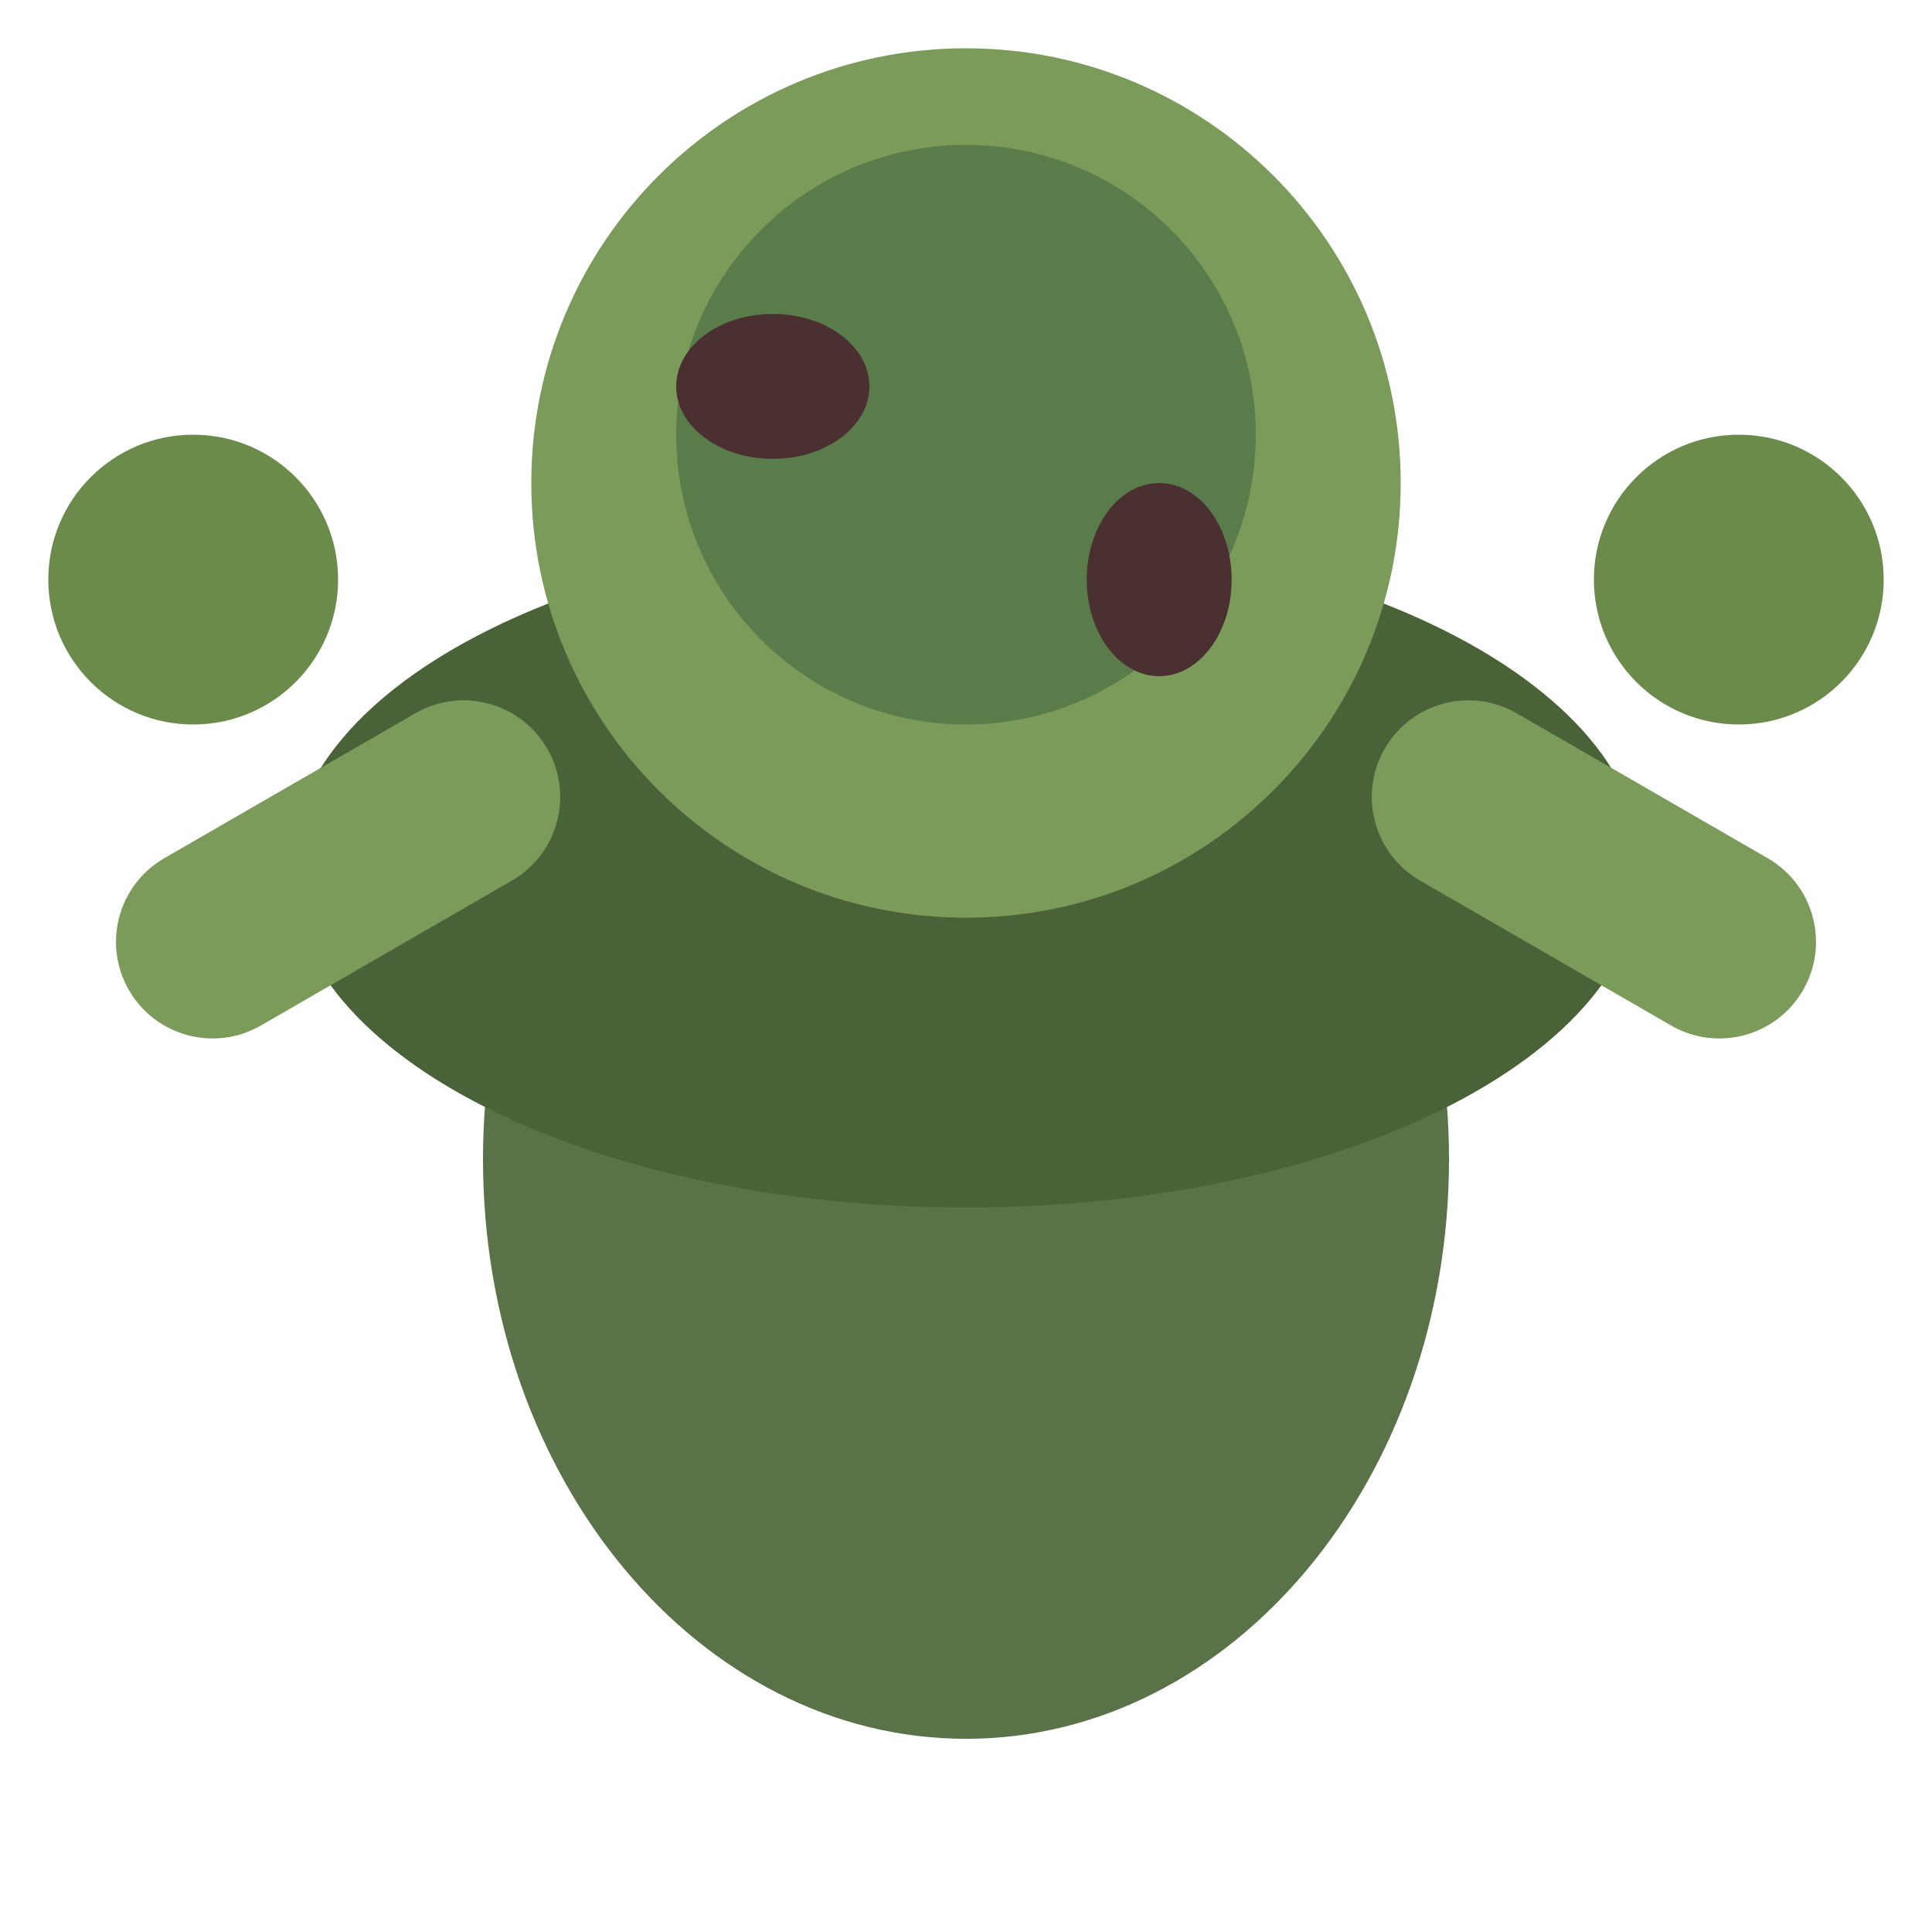
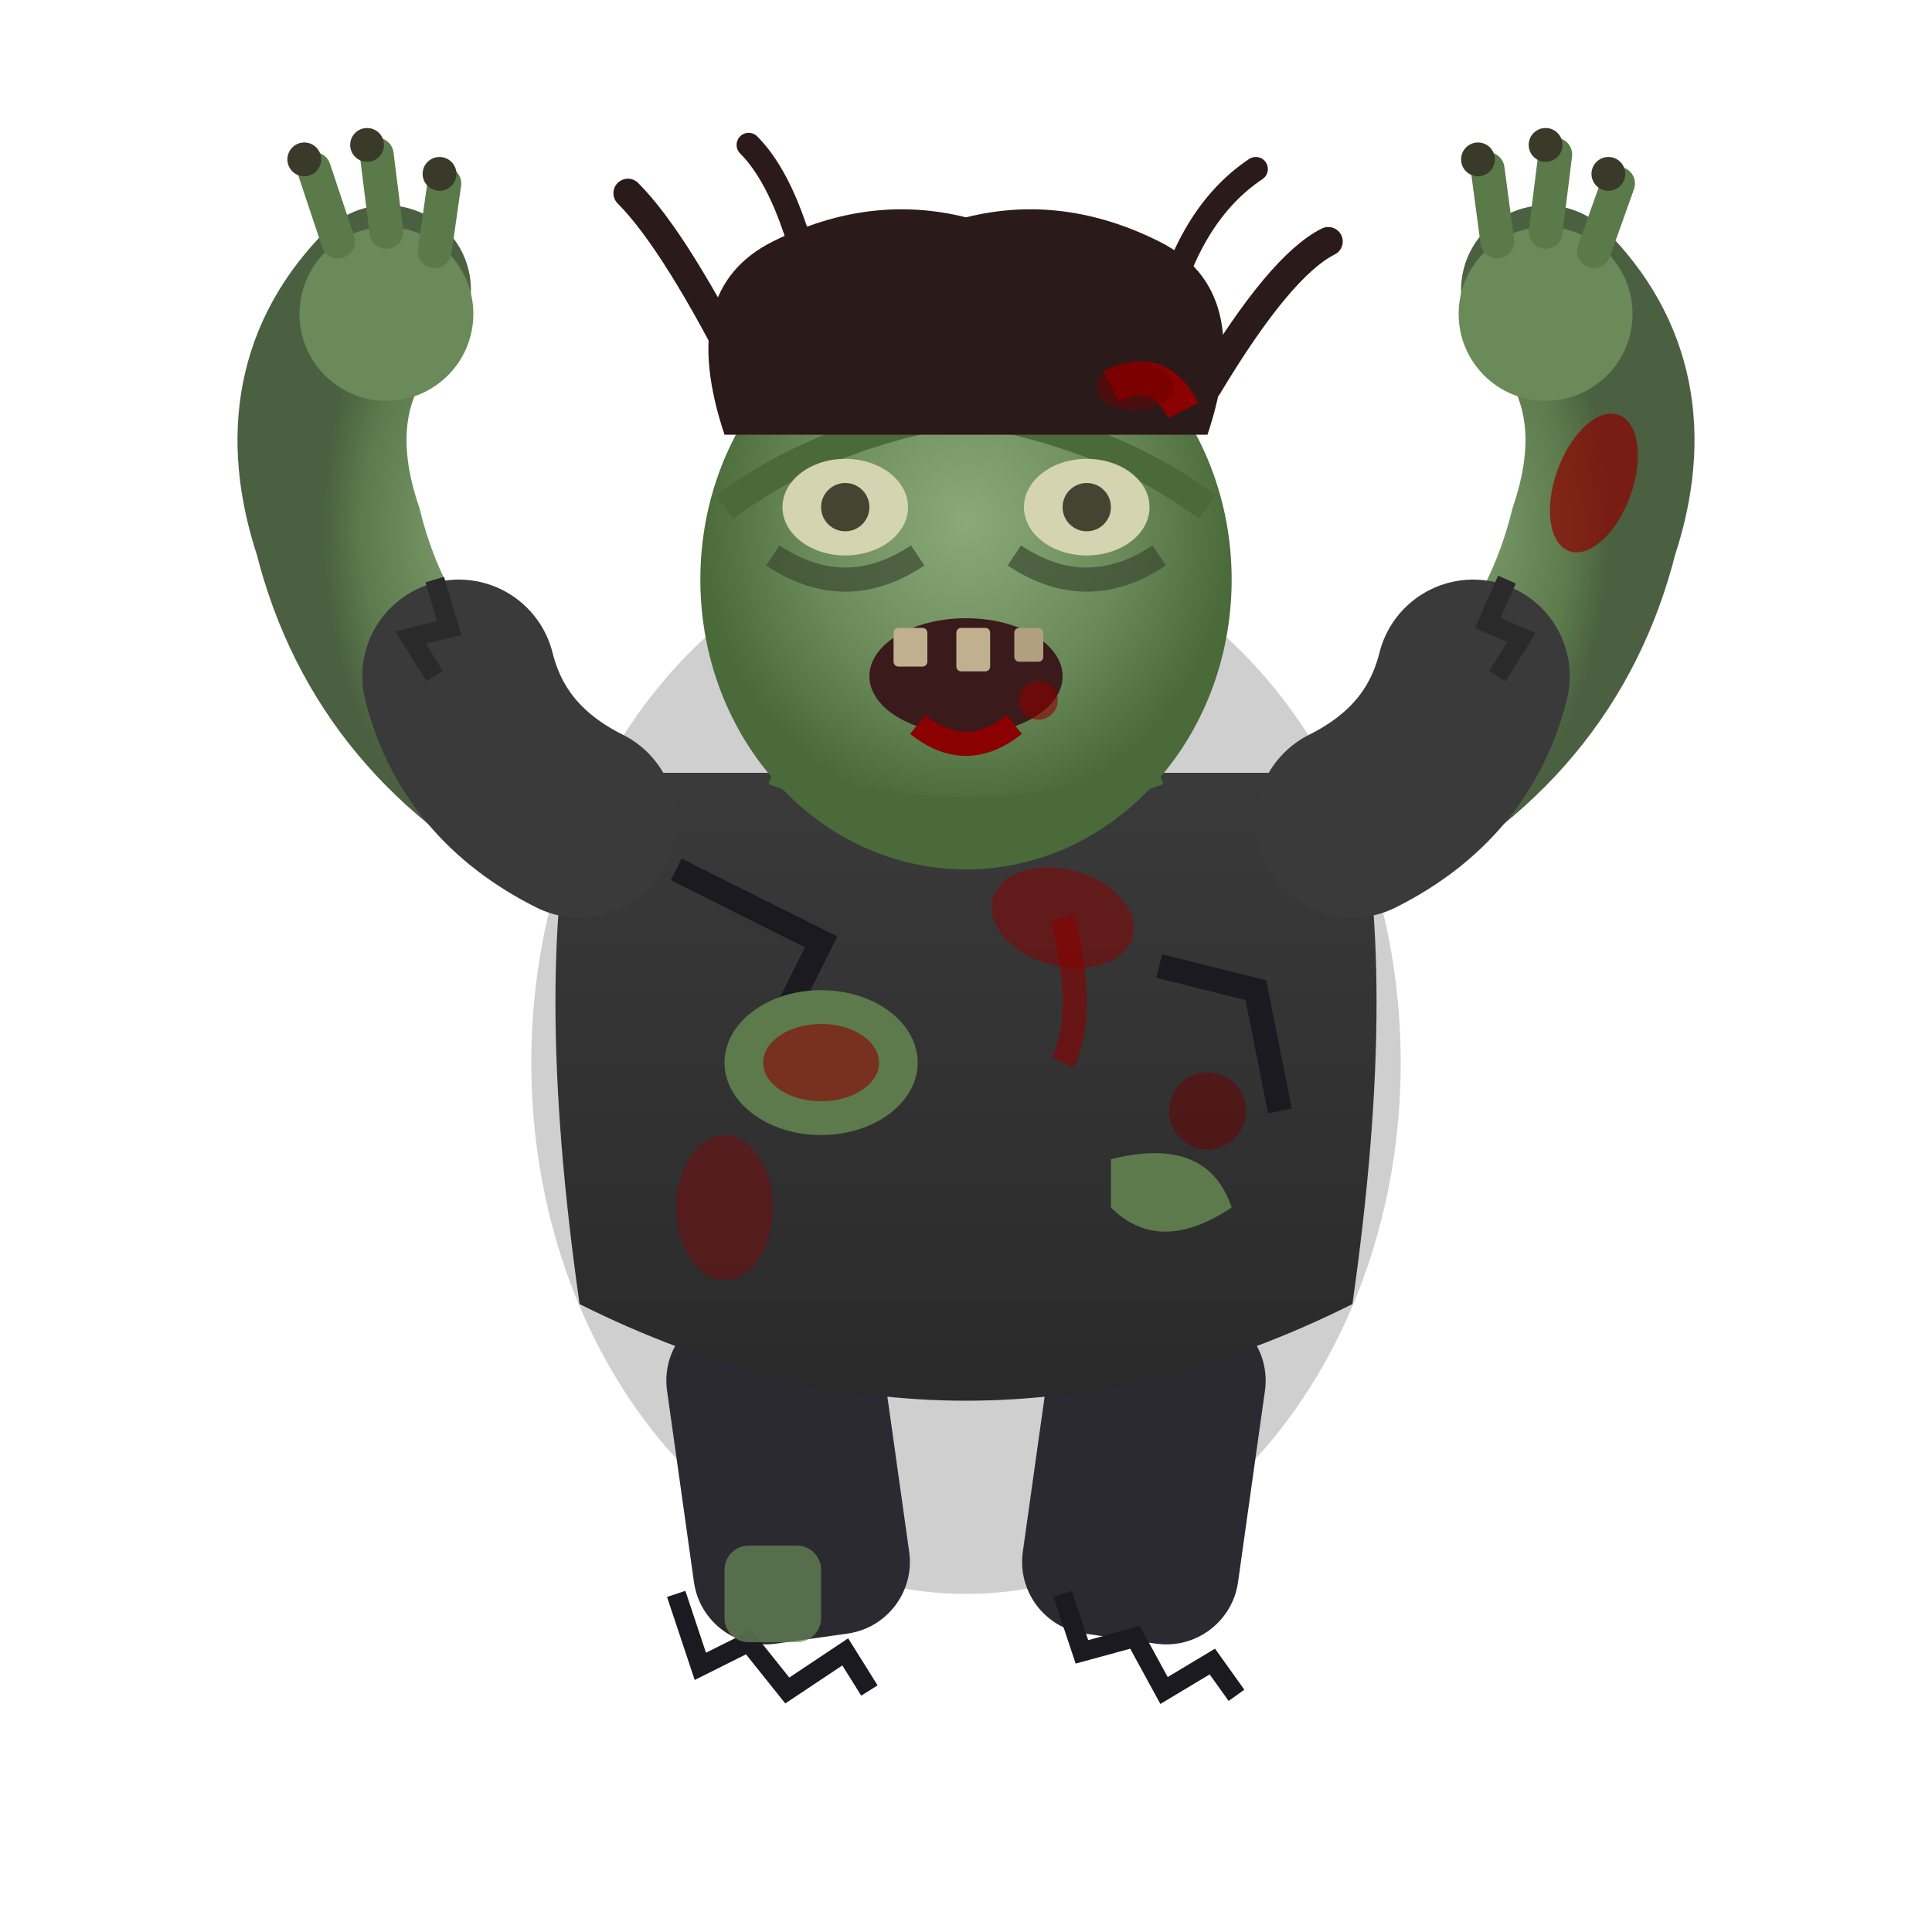
<svg xmlns="http://www.w3.org/2000/svg" viewBox="0 0 40 40">
-   <ellipse cx="20" cy="24" rx="10" ry="12" fill="#5a7247" />
-   <ellipse cx="20" cy="18" rx="14" ry="7" fill="#4a6237" />
-   <circle cx="20" cy="10" r="9" fill="#7a9b5a" />
-   <circle cx="20" cy="9" r="6" fill="#5a7b4a" />
-   <rect x="2" y="16" width="10" height="4" rx="2" fill="#7a9b5a" transform="rotate(-30 7 18)" />
-   <rect x="28" y="16" width="10" height="4" rx="2" fill="#7a9b5a" transform="rotate(30 33 18)" />
-   <circle cx="4" cy="12" r="3" fill="#6a8b4a" />
-   <circle cx="36" cy="12" r="3" fill="#6a8b4a" />
-   <ellipse cx="16" cy="8" rx="2" ry="1.5" fill="#4a3030" />
-   <ellipse cx="24" cy="12" rx="1.5" ry="2" fill="#4a3030" />
+   <defs>
+     <radialGradient id="zn_skin" cx="50%" cy="45%" r="50%">
+       <stop offset="0%" stop-color="#7a9a6a" />
+       <stop offset="70%" stop-color="#5c7a4c" />
+       <stop offset="100%" stop-color="#4a6040" />
+     </radialGradient>
+     <radialGradient id="zn_head" cx="50%" cy="40%" r="50%">
+       <stop offset="0%" stop-color="#8aaa7a" />
+       <stop offset="60%" stop-color="#6a8a5a" />
+       <stop offset="100%" stop-color="#4a6a3a" />
+     </radialGradient>
+     <linearGradient id="zn_shirt" x1="0" y1="0" x2="0" y2="1">
+       <stop offset="0%" stop-color="#3a3a3a" />
+       <stop offset="100%" stop-color="#2a2a2a" />
+     </linearGradient>
+   </defs>
+   <ellipse cx="20" cy="22" rx="9" ry="11" fill="#00000030" />
+   <rect x="14" y="27" width="4.5" height="7" rx="1.5" fill="#2a2a30" transform="rotate(-8 16 30)" />
+   <rect x="21.5" y="27" width="4.5" height="7" rx="1.5" fill="#2a2a30" transform="rotate(8 24 30)" />
+   <path d="M14 33 l0.5 1.5 l1 -0.5 l0.8 1 l1.2 -0.8 l0.5 0.8" fill="none" stroke="#1a1a20" stroke-width="0.4" />
+   <path d="M22 33 l0.4 1.2 l1.1 -0.3 l0.6 1.1 l1 -0.6 l0.5 0.7" fill="none" stroke="#1a1a20" stroke-width="0.4" />
+   <rect x="15" y="32" width="2" height="2" rx="0.5" fill="#6a8a5a" opacity="0.7" />
+   <path d="M12 16 Q11 20 12 27 Q16 29 20 29 Q24 29 28 27 Q29 20 28 16 Z" fill="url(#zn_shirt)" />
+   <path d="M14 18 l3 1.5 l-1 2" fill="none" stroke="#1a1a20" stroke-width="0.5" />
+   <path d="M24 20 l2 0.5 l0.5 2.5" fill="none" stroke="#1a1a20" stroke-width="0.5" />
+   <ellipse cx="17" cy="22" rx="2" ry="1.5" fill="#5c7a4c" />
+   <ellipse cx="17" cy="22" rx="1.2" ry="0.8" fill="#8b0000" opacity="0.6" />
+   <path d="M23 24 Q25 23.5 25.5 25 Q24 26 23 25 Z" fill="#5c7a4c" />
+   <ellipse cx="22" cy="19" rx="1.5" ry="1" fill="#8b0000" opacity="0.5" transform="rotate(15 22 19)" />
+   <ellipse cx="15" cy="25" rx="1" ry="1.5" fill="#8b0000" opacity="0.4" />
+   <circle cx="25" cy="23" r="0.8" fill="#6b0000" opacity="0.5" />
+   <path d="M22 19 Q22.5 21 22 22" fill="none" stroke="#8b0000" stroke-width="0.5" opacity="0.6" />
+   <path d="M12 17 Q8 15 7 11 Q6 8 8 6" fill="none" stroke="url(#zn_skin)" stroke-width="3.5" stroke-linecap="round" />
+   <path d="M12 17 Q10 16 9.5 14" fill="none" stroke="#3a3a3a" stroke-width="4" stroke-linecap="round" />
+   <path d="M9 14 l-0.5 -0.8 l0.8 -0.2 l-0.3 -1" fill="none" stroke="#2a2a2a" stroke-width="0.4" />
+   <circle cx="8" cy="6.5" r="1.8" fill="#6a8a5a" />
+   <line x1="7" y1="5" x2="6.5" y2="3.5" stroke="#5a7a4a" stroke-width="0.7" stroke-linecap="round" />
+   <line x1="8" y1="4.8" x2="7.8" y2="3.2" stroke="#5a7a4a" stroke-width="0.7" stroke-linecap="round" />
+   <line x1="9" y1="5.2" x2="9.2" y2="3.8" stroke="#5a7a4a" stroke-width="0.7" stroke-linecap="round" />
+   <circle cx="6.3" cy="3.3" r="0.35" fill="#3a3a2a" />
+   <circle cx="7.6" cy="3" r="0.35" fill="#3a3a2a" />
+   <circle cx="9.1" cy="3.6" r="0.35" fill="#3a3a2a" />
+   <path d="M28 17 Q32 15 33 11 Q34 8 32 6" fill="none" stroke="url(#zn_skin)" stroke-width="3.5" stroke-linecap="round" />
+   <path d="M28 17 Q30 16 30.5 14" fill="none" stroke="#3a3a3a" stroke-width="4" stroke-linecap="round" />
+   <path d="M31 14 l0.5 -0.8 l-0.7 -0.3 l0.4 -0.9" fill="none" stroke="#2a2a2a" stroke-width="0.4" />
+   <circle cx="32" cy="6.5" r="1.8" fill="#6a8a5a" />
+   <line x1="31" y1="5" x2="30.8" y2="3.5" stroke="#5a7a4a" stroke-width="0.7" stroke-linecap="round" />
+   <line x1="32" y1="4.8" x2="32.2" y2="3.2" stroke="#5a7a4a" stroke-width="0.7" stroke-linecap="round" />
+   <line x1="33" y1="5.2" x2="33.5" y2="3.8" stroke="#5a7a4a" stroke-width="0.7" stroke-linecap="round" />
+   <circle cx="30.6" cy="3.3" r="0.35" fill="#3a3a2a" />
+   <circle cx="32" cy="3" r="0.35" fill="#3a3a2a" />
+   <circle cx="33.3" cy="3.6" r="0.35" fill="#3a3a2a" />
+   <ellipse cx="33" cy="10" rx="0.8" ry="1.5" fill="#8b0000" opacity="0.7" transform="rotate(20 33 10)" />
+   <ellipse cx="20" cy="12" rx="5.5" ry="6" fill="url(#zn_head)" />
+   <path d="M15 10.5 Q17 9 20 8.5 Q23 9 25 10.5" fill="none" stroke="#4a6a3a" stroke-width="0.6" />
+   <path d="M15 9 Q14 6 16 5 Q18 4 20 4.5 Q22 4 24 5 Q26 6 25 9" fill="#2a1a1a" />
+   <path d="M15.5 8 Q14 5 13 4" fill="none" stroke="#2a1a1a" stroke-width="0.6" stroke-linecap="round" />
+   <path d="M17 7 Q16.5 4 15.5 3" fill="none" stroke="#2a1a1a" stroke-width="0.5" stroke-linecap="round" />
+   <path d="M24 7 Q24.5 4.5 26 3.5" fill="none" stroke="#2a1a1a" stroke-width="0.5" stroke-linecap="round" />
+   <path d="M25 8 Q26.5 5.5 27.5 5" fill="none" stroke="#2a1a1a" stroke-width="0.6" stroke-linecap="round" />
+   <ellipse cx="17.5" cy="10.5" rx="1.3" ry="1" fill="#d4d4b0" />
+   <circle cx="17.5" cy="10.5" r="0.5" fill="#444433" />
+   <ellipse cx="22.5" cy="10.5" rx="1.3" ry="1" fill="#d4d4b0" />
+   <circle cx="22.5" cy="10.5" r="0.5" fill="#444433" />
+   <path d="M16 11.5 Q17.5 12.5 19 11.5" fill="none" stroke="#3a4a30" stroke-width="0.5" opacity="0.7" />
+   <path d="M21 11.5 Q22.5 12.5 24 11.5" fill="none" stroke="#3a4a30" stroke-width="0.5" opacity="0.7" />
+   <ellipse cx="20" cy="14" rx="2" ry="1.2" fill="#3a1a1a" />
+   <rect x="18.5" y="13" width="0.7" height="0.8" rx="0.1" fill="#c0b090" />
+   <rect x="19.8" y="13" width="0.7" height="0.9" rx="0.1" fill="#c0b090" />
+   <rect x="21" y="13" width="0.6" height="0.7" rx="0.1" fill="#b0a080" />
+   <path d="M19 15 Q20 15.8 21 15" fill="none" stroke="#8b0000" stroke-width="0.5" />
+   <circle cx="21.5" cy="14.5" r="0.4" fill="#8b0000" opacity="0.6" />
+   <path d="M23 8 Q24 7.5 24.5 8.5" fill="none" stroke="#8b0000" stroke-width="0.7" />
+   <ellipse cx="23.5" cy="8" rx="0.8" ry="0.5" fill="#6b0000" opacity="0.5" />
+   <path d="M16 16 Q20 17.5 24 16" fill="none" stroke="#4a6a3a" stroke-width="0.5" />
</svg>
